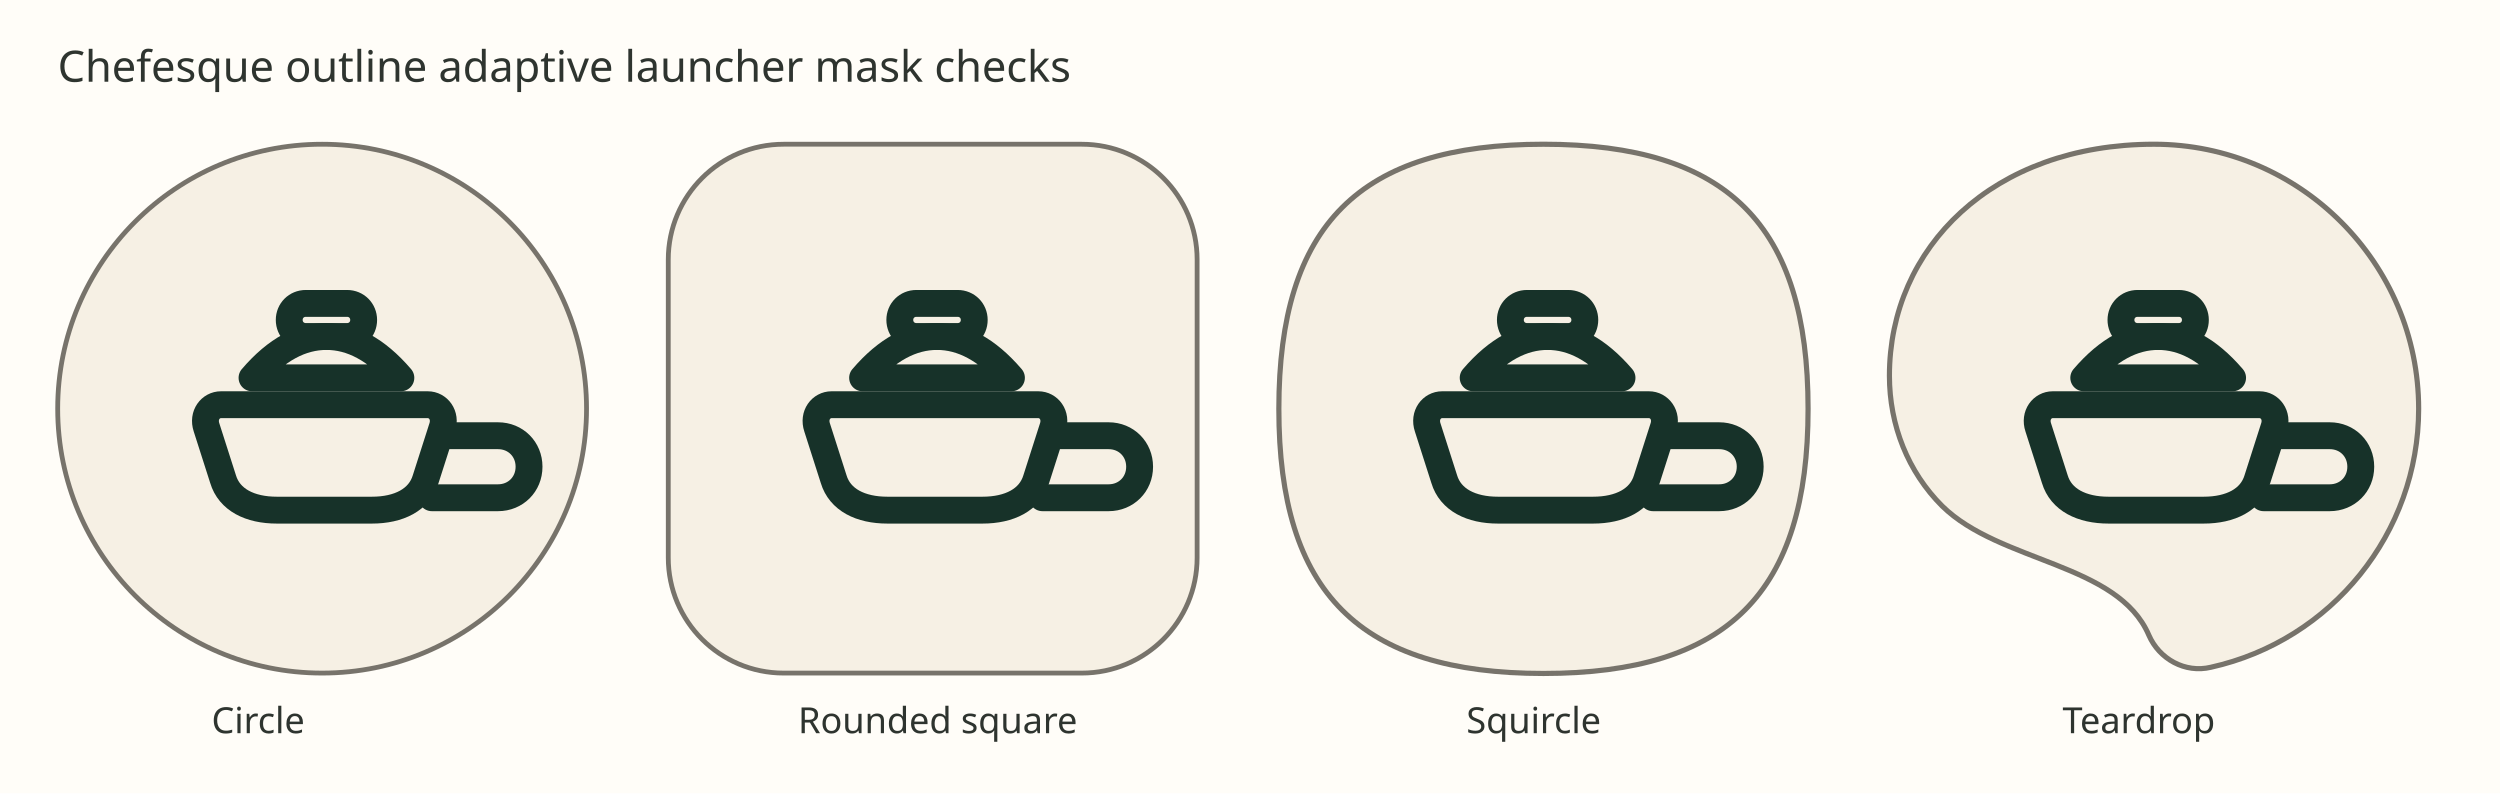
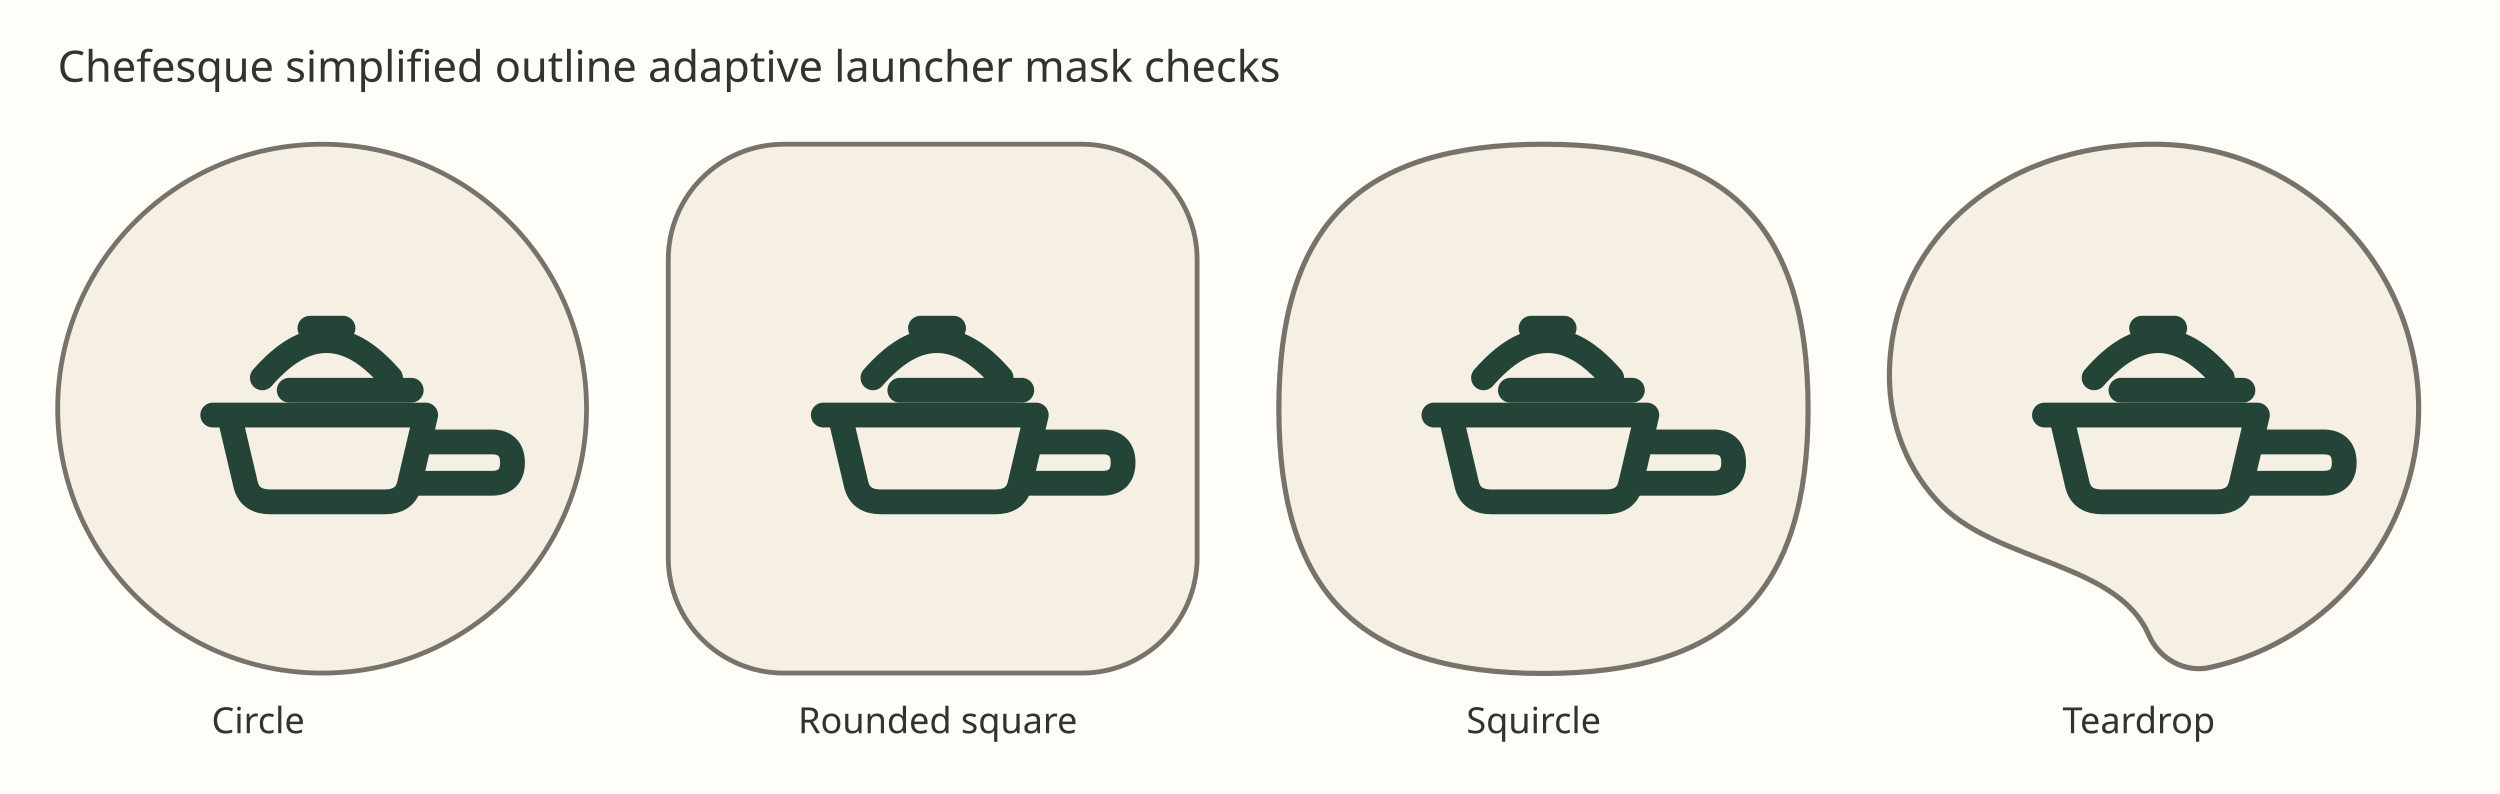
<svg xmlns="http://www.w3.org/2000/svg" width="1040" height="330" viewBox="0 0 1040 330" role="img" aria-labelledby="title desc">
  <defs>
-     <g id="saucepan" fill="none" stroke="#173229" stroke-width="26" stroke-linecap="round" stroke-linejoin="round">
-       <path d="M158 252H358C368 252 376 262 372 274L356 324C350 344 330 354 304 354H212C186 354 166 344 160 324L144 274C140 262 148 252 158 252Z" />
-       <path d="M188 226C212 198 236 186 260 186C284 186 308 198 332 226H188Z" />
-       <path d="M240 154H280C289 154 296 161 296 170C296 179 289 186 280 186H240C231 186 224 179 224 170C224 161 231 154 240 154Z" />
-       <path d="M372 282H426C443 282 456 295 456 312C456 329 443 342 426 342H362" />
+     <g id="saucepan" fill="none" stroke="#244437" stroke-width="24" stroke-linecap="round" stroke-linejoin="round">
+       <path d="M150 262H356L340 330C337 341 329 346 316 346H206C193 346 185 341 182 330L166 262" />
+       <path d="M198 226C219 202 239 190 260 190C281 190 301 202 322 226M224 238H342M244 178H276" />
+       <path d="M356 288H420C433 288 440 295 440 308C440 321 433 328 420 328H348" />
    </g>
    <g id="logo">
      <rect width="512" height="512" fill="#F6F0E4" />
      <use href="#saucepan" />
    </g>
    <clipPath id="circle">
      <circle cx="256" cy="256" r="256" />
    </clipPath>
    <clipPath id="round">
      <rect width="512" height="512" rx="112" />
    </clipPath>
    <clipPath id="squircle">
      <path d="M256 0C78 0 0 78 0 256s78 256 256 256 256-78 256-256S434 0 256 0z" />
    </clipPath>
    <clipPath id="teardrop">
      <path d="M256 0c141 0 256 115 256 256 0 120-84 224-201 250-25 6-50-8-60-31C221 405 107 405 51 350 18 317 0 272 0 224 0 100 100 0 256 0z" />
    </clipPath>
  </defs>
  <rect width="1040" height="330" fill="#FFFDF8" />
-   <text x="24" y="34" font-family="sans-serif" font-size="18" fill="#2E342F">Chefesque outline adaptive launcher mask checks</text>
+   <text x="24" y="34" font-family="sans-serif" font-size="18" fill="#2E342F">Chefesque simplified outline adaptive launcher mask checks</text>
  <g transform="translate(24 60) scale(.43)" clip-path="url(#circle)">
    <use href="#logo" />
  </g>
  <circle cx="134" cy="170" r="110" fill="none" stroke="#77736B" stroke-width="2" />
  <text x="88" y="305" font-family="sans-serif" font-size="15" fill="#2E342F">Circle</text>
  <g transform="translate(278 60) scale(.43)" clip-path="url(#round)">
    <use href="#logo" />
  </g>
  <rect x="278" y="60" width="220" height="220" rx="48" fill="none" stroke="#77736B" stroke-width="2" />
  <text x="332" y="305" font-family="sans-serif" font-size="15" fill="#2E342F">Rounded square</text>
  <g transform="translate(532 60) scale(.43)" clip-path="url(#squircle)">
    <use href="#logo" />
  </g>
  <path transform="translate(532 60) scale(.43)" d="M256 0C78 0 0 78 0 256s78 256 256 256 256-78 256-256S434 0 256 0z" fill="none" stroke="#77736B" stroke-width="5" />
  <text x="610" y="305" font-family="sans-serif" font-size="15" fill="#2E342F">Squircle</text>
  <g transform="translate(786 60) scale(.43)" clip-path="url(#teardrop)">
    <use href="#logo" />
  </g>
  <path transform="translate(786 60) scale(.43)" d="M256 0c141 0 256 115 256 256 0 120-84 224-201 250-25 6-50-8-60-31C221 405 107 405 51 350 18 317 0 272 0 224 0 100 100 0 256 0z" fill="none" stroke="#77736B" stroke-width="5" />
  <text x="858" y="305" font-family="sans-serif" font-size="15" fill="#2E342F">Teardrop</text>
</svg>
